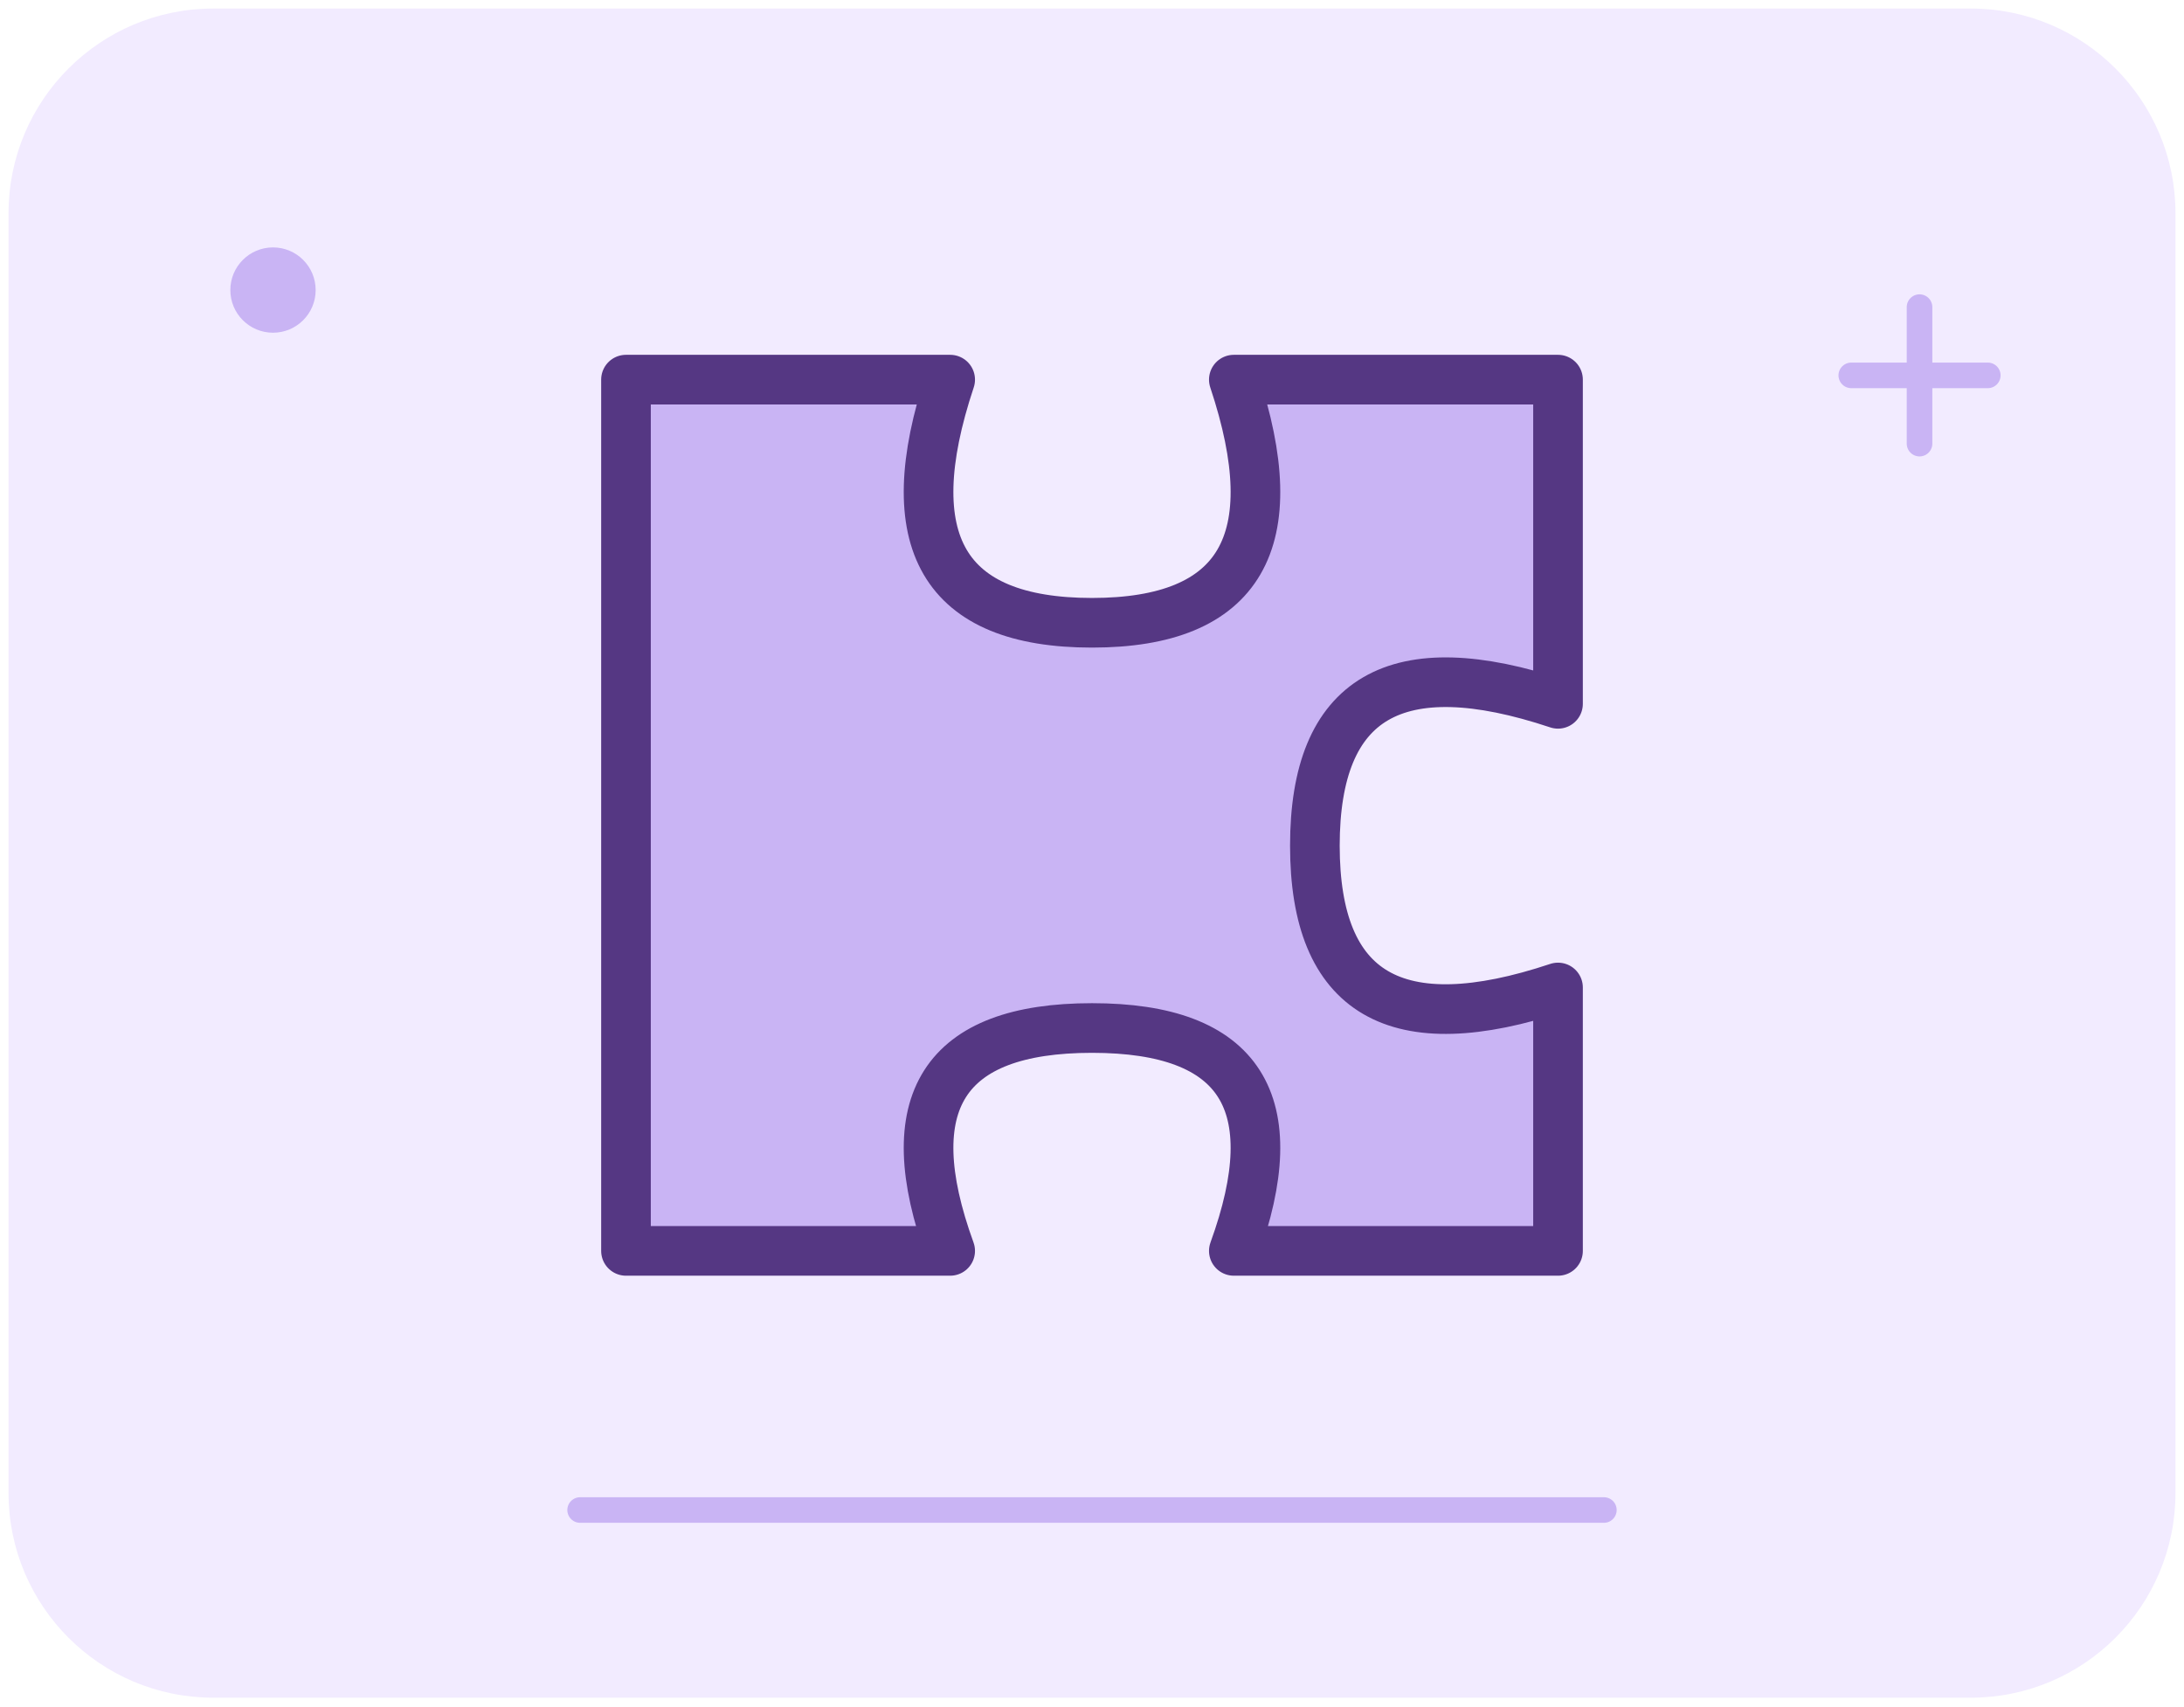
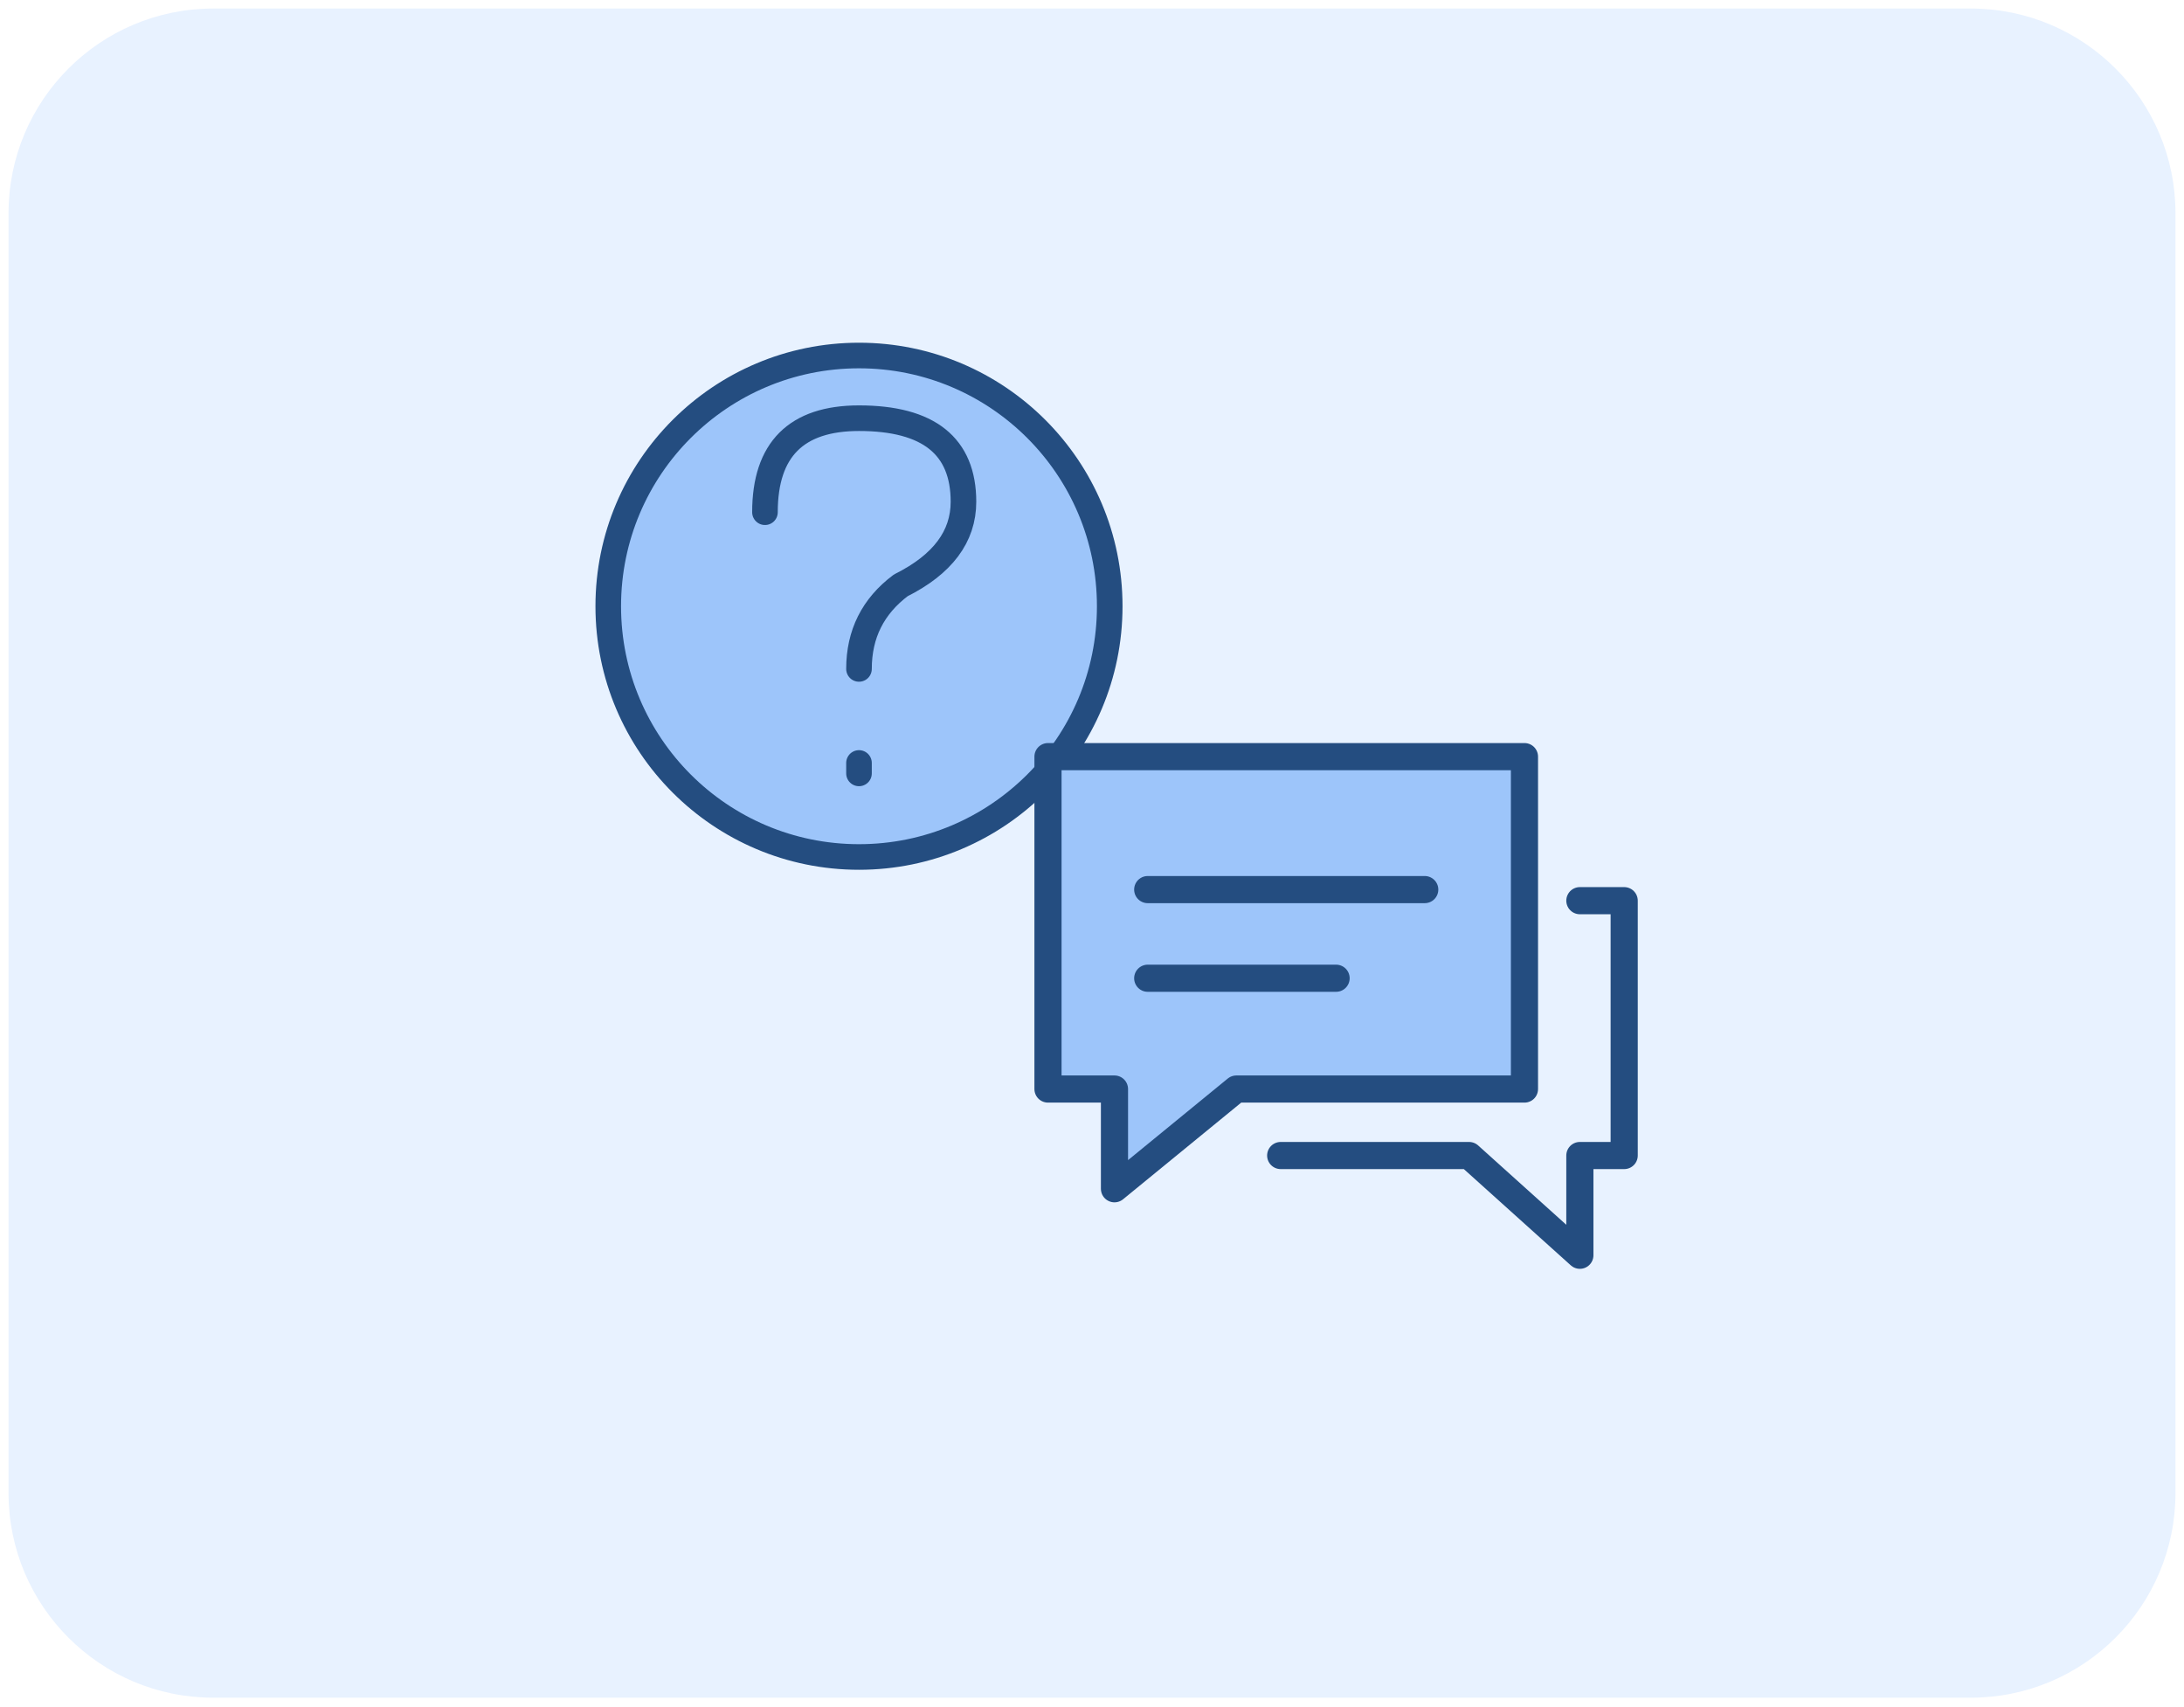
- <svg xmlns="http://www.w3.org/2000/svg" width="256" height="200" viewBox="0 0 256 200" font-family="system-ui,Noto Sans CJK SC,Microsoft YaHei,sans-serif" role="img">
-   <rect x="1" y="1" width="254" height="198" rx="24" fill="#f2ebff" />
-   <circle cx="32" cy="34" r="5" fill="#c9b4f4" />
-   <path d="M225 36v16m-8-8h16" stroke="#c9b4f4" stroke-width="3" stroke-linecap="round" />
-   <g transform="translate(52 16) scale(2.375)" stroke="#553783" stroke-width="2.45" stroke-linecap="round" stroke-linejoin="round" fill="none">
-     <path d="M9 12h16q-4 12 7 12t7-12h16v16q-12-4-12 7t12 7v13H39q4-11-7-11t-7 11H9z" fill="#c9b4f4" />
+ <svg xmlns="http://www.w3.org/2000/svg" width="256" height="200" viewBox="0 0 256 200" font-family="system-ui,sans-serif" role="img">
+   <rect x="1" y="1" width="254" height="198" rx="24" fill="#e8f2ff" />
+   <g transform="translate(52 20) scale(2.375)" stroke="#244d80" stroke-width="2.45" stroke-linecap="round" stroke-linejoin="round" fill="none">
+     <g transform="translate(4 5) scale(0.515625)">
+       <ellipse cx="32" cy="32" rx="24" ry="24" fill="#9dc5fa" />
+       <path d="M23 23q0-9 9-9 10 0 10 8 0 5-6 8-4 3-4 8m0 9v1" fill="none" />
+     </g>
+     <g transform="translate(26 24) scale(0.546875)">
+       <path d="M7 9h43v30H24L13 48v-9H7z" fill="#9dc5fa" />
+       <path d="M28 45h17l10 9v-9h4V22h-4" fill="none" />
+       <path d="M16 21h25m-25 8h17" fill="none" />
+     </g>
  </g>
-   <path d="M68 177h120" stroke="#c9b4f4" stroke-width="3" stroke-linecap="round" />
</svg>
